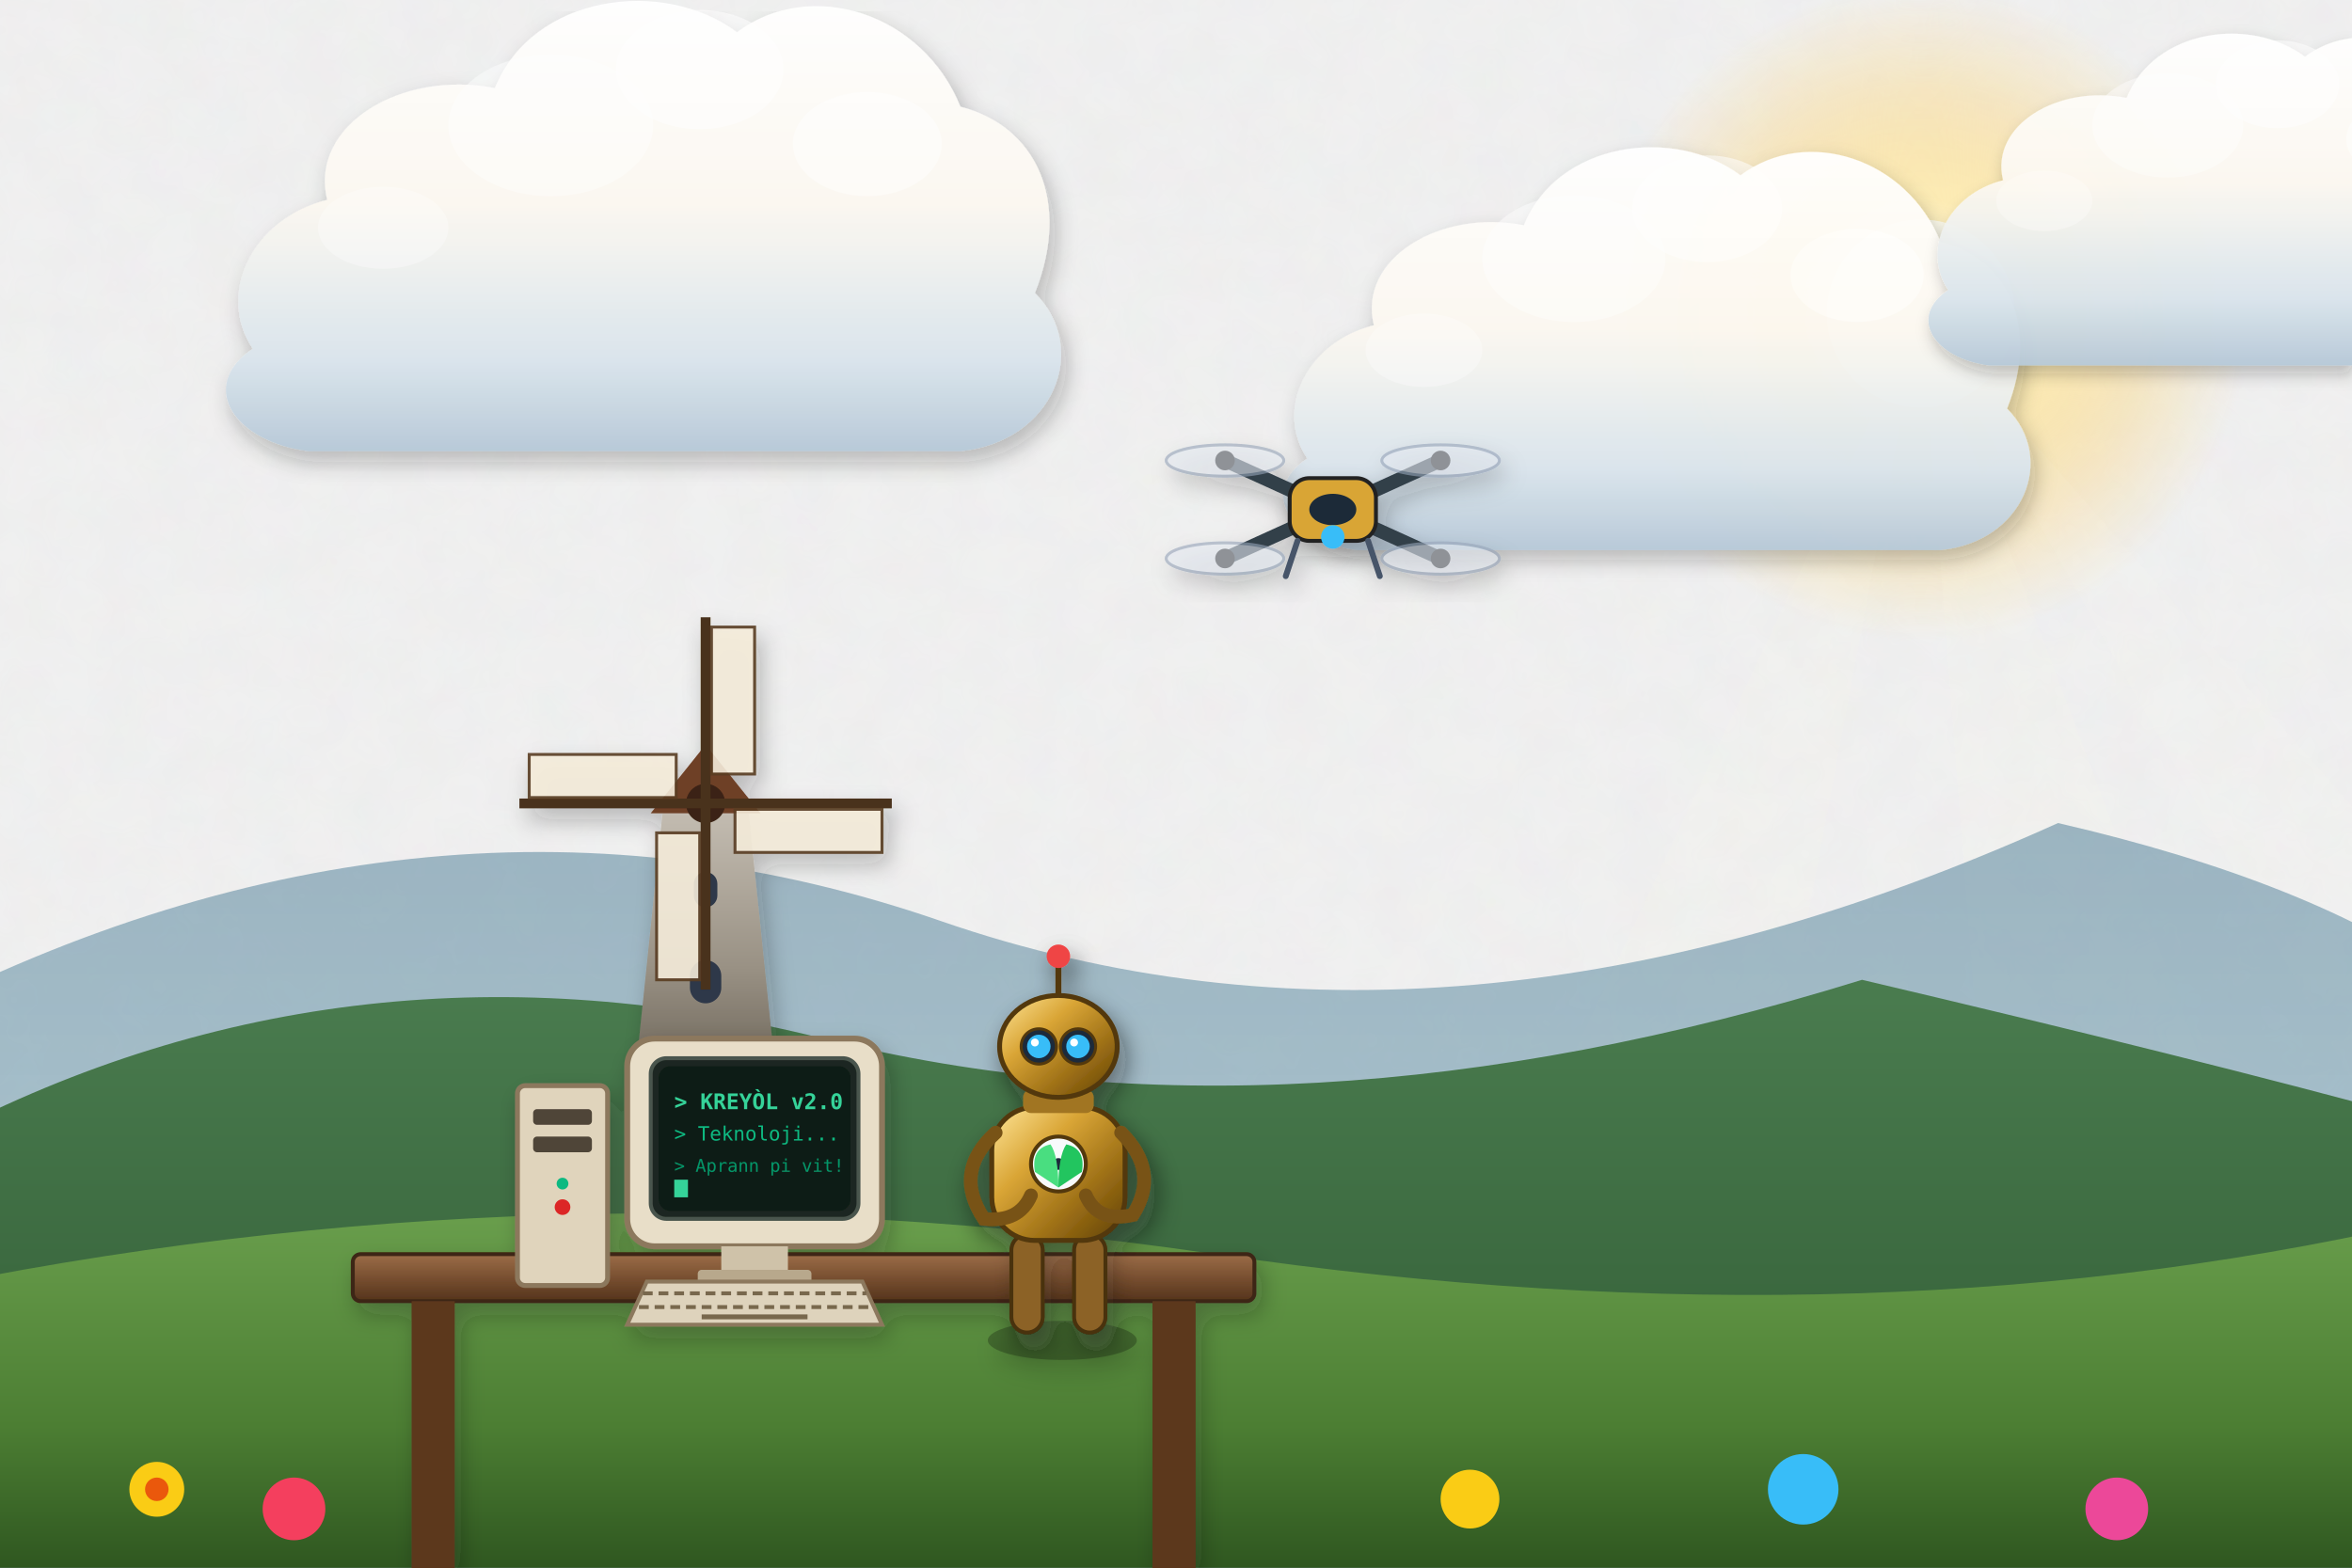
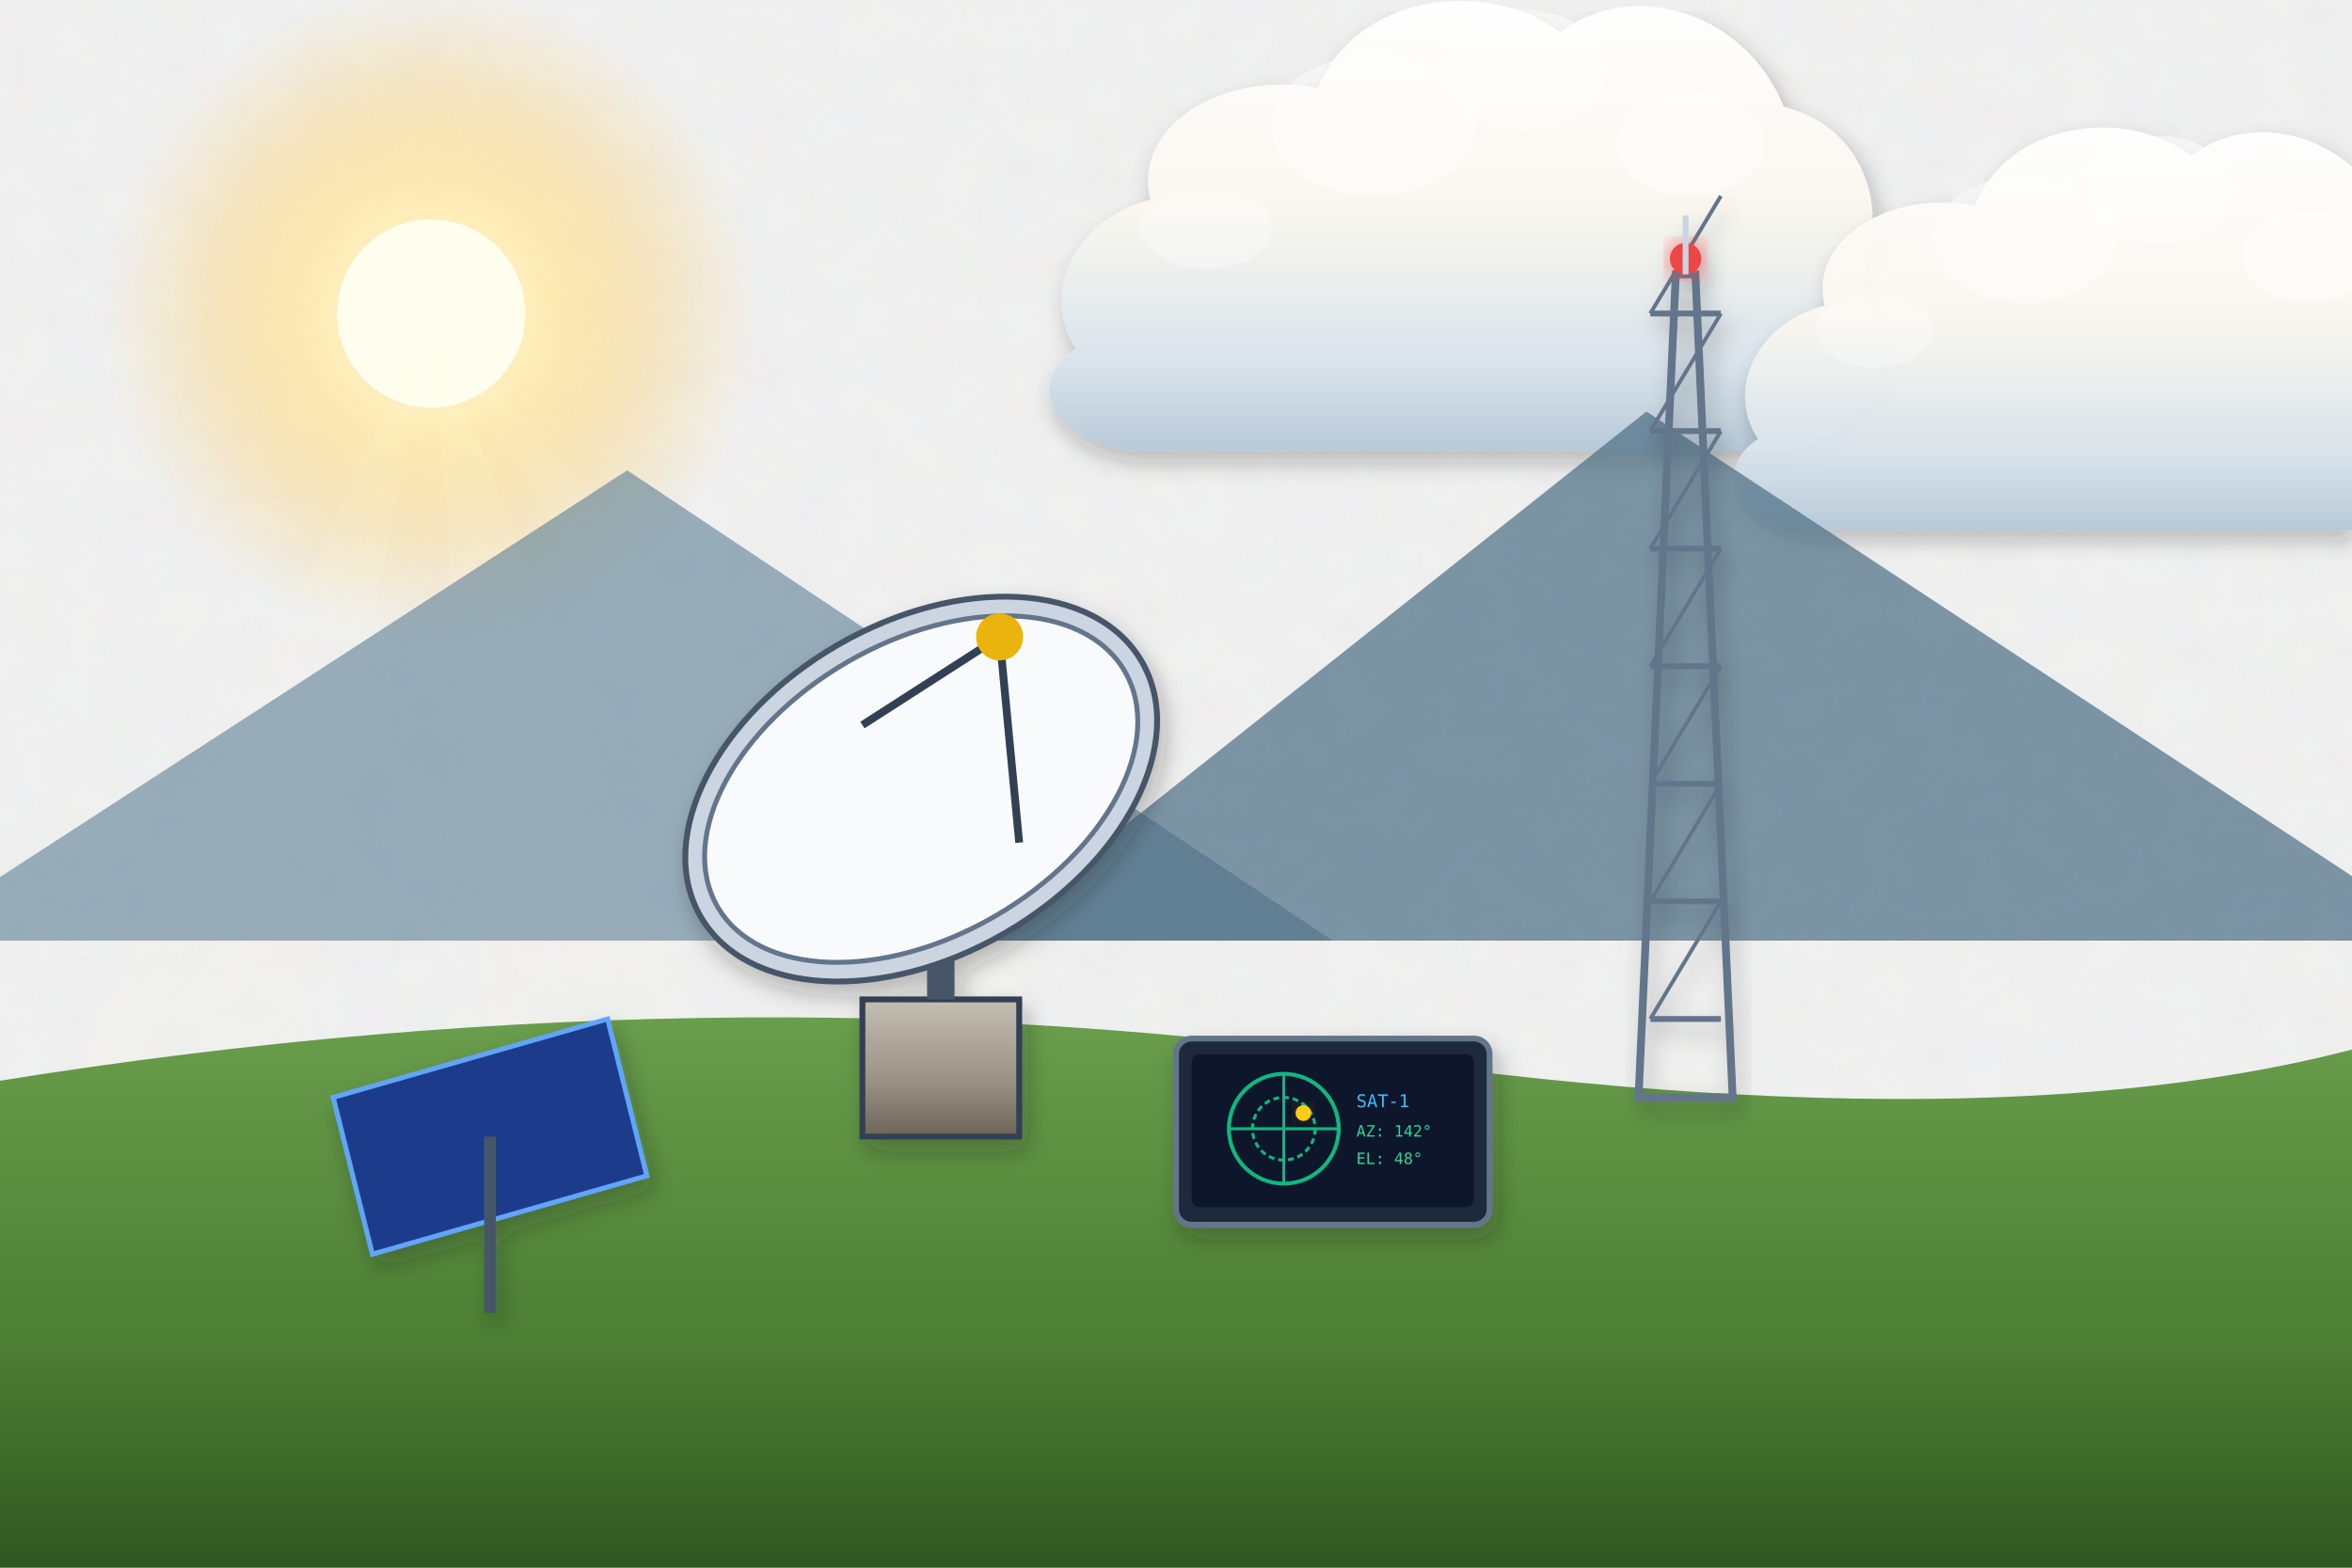
<svg xmlns="http://www.w3.org/2000/svg" viewBox="0 0 1200 800" width="1200" height="800">
  <defs>
    <filter id="ghibliPaper" x="0%" y="0%" width="100%" height="100%">
      <feTurbulence type="fractalNoise" baseFrequency="0.04" numOctaves="3" result="noise" seed="42" />
      <feColorMatrix type="matrix" values="1 0 0 0 0  0 1 0 0 0  0 0 1 0 0  0 0 0 0.035 0" in="noise" result="coloredNoise" />
      <feComposite operator="in" in2="SourceGraphic" />
    </filter>
    <filter id="softGlow" x="-20%" y="-20%" width="140%" height="140%">
      <feGaussianBlur stdDeviation="8" result="blur" />
      <feComposite in="SourceGraphic" in2="blur" operator="over" />
    </filter>
    <filter id="dropShadow" x="-20%" y="-20%" width="140%" height="140%">
      <feDropShadow dx="3" dy="6" stdDeviation="6" flood-color="#141e28" flood-opacity="0.28" />
    </filter>
    <linearGradient id="skyDay" x1="0" y1="0" x2="0" y2="1">
      <stop offset="0%" stop-color="#236ca7" />
      <stop offset="35%" stop-color="#5fa3d6" />
      <stop offset="70%" stop-color="#b8e1f2" />
      <stop offset="100%" stop-color="#fdf3dc" />
    </linearGradient>
    <linearGradient id="skySunset" x1="0" y1="0" x2="0" y2="1">
      <stop offset="0%" stop-color="#31396b" />
      <stop offset="35%" stop-color="#73507b" />
      <stop offset="65%" stop-color="#cb6b5c" />
      <stop offset="85%" stop-color="#f29e5a" />
      <stop offset="100%" stop-color="#fedaa2" />
    </linearGradient>
    <linearGradient id="skyDusk" x1="0" y1="0" x2="0" y2="1">
      <stop offset="0%" stop-color="#121832" />
      <stop offset="40%" stop-color="#262f56" />
      <stop offset="70%" stop-color="#4e3d64" />
      <stop offset="90%" stop-color="#915264" />
      <stop offset="100%" stop-color="#d6846c" />
    </linearGradient>
    <linearGradient id="cloudBodyDay" x1="0" y1="0" x2="0" y2="1">
      <stop offset="0%" stop-color="#ffffff" />
      <stop offset="45%" stop-color="#fcf8f0" />
      <stop offset="80%" stop-color="#d9e4ec" />
      <stop offset="100%" stop-color="#b6c8d7" />
    </linearGradient>
    <linearGradient id="cloudBodySunset" x1="0" y1="0" x2="0" y2="1">
      <stop offset="0%" stop-color="#fff5e6" />
      <stop offset="40%" stop-color="#fbd0a5" />
      <stop offset="75%" stop-color="#cf8ca0" />
      <stop offset="100%" stop-color="#7e607c" />
    </linearGradient>
    <radialGradient id="sunGlowDay" cx="50%" cy="50%" r="50%">
      <stop offset="0%" stop-color="#fffced" stop-opacity="1" />
      <stop offset="35%" stop-color="#ffebaa" stop-opacity="0.85" />
      <stop offset="70%" stop-color="#ffd573" stop-opacity="0.35" />
      <stop offset="100%" stop-color="#ffd573" stop-opacity="0" />
    </radialGradient>
    <radialGradient id="sunGlowSunset" cx="50%" cy="50%" r="50%">
      <stop offset="0%" stop-color="#fff8db" stop-opacity="1" />
      <stop offset="30%" stop-color="#ffb753" stop-opacity="0.9" />
      <stop offset="65%" stop-color="#f46e45" stop-opacity="0.4" />
      <stop offset="100%" stop-color="#e04a43" stop-opacity="0" />
    </radialGradient>
    <linearGradient id="hillDistant" x1="0" y1="0" x2="0" y2="1">
      <stop offset="0%" stop-color="#6e94a8" />
      <stop offset="100%" stop-color="#93b9c7" />
    </linearGradient>
    <linearGradient id="hillMid" x1="0" y1="0" x2="0" y2="1">
      <stop offset="0%" stop-color="#4a7c4f" />
      <stop offset="50%" stop-color="#3c6a40" />
      <stop offset="100%" stop-color="#2d5231" />
    </linearGradient>
    <linearGradient id="hillNear" x1="0" y1="0" x2="0" y2="1">
      <stop offset="0%" stop-color="#699e4c" />
      <stop offset="60%" stop-color="#4c7e33" />
      <stop offset="100%" stop-color="#2f5720" />
    </linearGradient>
    <linearGradient id="woodTone" x1="0" y1="0" x2="0" y2="1">
      <stop offset="0%" stop-color="#9c6d48" />
      <stop offset="50%" stop-color="#784f30" />
      <stop offset="100%" stop-color="#55341c" />
    </linearGradient>
    <linearGradient id="brassTone" x1="0" y1="0" x2="1" y2="1">
      <stop offset="0%" stop-color="#ffe699" />
      <stop offset="35%" stop-color="#d9a536" />
      <stop offset="70%" stop-color="#996c14" />
      <stop offset="100%" stop-color="#5e4007" />
    </linearGradient>
    <linearGradient id="stoneTone" x1="0" y1="0" x2="0" y2="1">
      <stop offset="0%" stop-color="#c5beb3" />
      <stop offset="60%" stop-color="#999184" />
      <stop offset="100%" stop-color="#6c6458" />
    </linearGradient>
    <linearGradient id="waterTone" x1="0" y1="0" x2="0" y2="1">
      <stop offset="0%" stop-color="#47a5be" />
      <stop offset="50%" stop-color="#2a7796" />
      <stop offset="100%" stop-color="#144d6a" />
    </linearGradient>
  </defs>
  <rect width="1200" height="800" fill="url(#skyDay)" filter="url(#ghibliPaper)" />
  <g>
-     <circle cx="980" cy="160" r="168" fill="url(#sunGlowDay)" />
-     <circle cx="980" cy="160" r="48" fill="#fffded" />
-     <polygon points="980,160 680,800 860,800" fill="#fffbe6" opacity="0.08" />
-     <polygon points="980,160 1030,800 1220,800" fill="#fffbe6" opacity="0.08" />
-     <polygon points="980,160 1340,800 1540,800" fill="#fffbe6" opacity="0.06" />
+     <circle cx="220" cy="160" r="168" fill="url(#sunGlowDay)" />
+     <circle cx="220" cy="160" r="48" fill="#fffded" />
+     <polygon points="220,160 -80,800 100,800" fill="#fffbe6" opacity="0.08" />
+     <polygon points="220,160 270,800 460,800" fill="#fffbe6" opacity="0.08" />
+     <polygon points="220,160 580,800 780,800" fill="#fffbe6" opacity="0.06" />
  </g>
-   <g transform="translate(300, 140) scale(0.95)" opacity="0.95">
+   <g transform="translate(720, 140) scale(0.95)" opacity="0.95">
    <path d="M-180,40        C-200,10 -180,-30 -140,-40        C-150,-80 -100,-110 -50,-100        C-30,-150 40,-160 80,-130        C120,-160 180,-140 200,-90        C240,-80 260,-40 240,10        C270,40 250,90 200,95        L-150,95        C-190,90 -210,60 -180,40 Z" fill="url(#cloudBodyDay)" filter="url(#dropShadow)" />
    <ellipse cx="60" cy="-110" rx="45" ry="32" fill="#ffffff" opacity="0.55" />
    <ellipse cx="-20" cy="-80" rx="55" ry="38" fill="#ffffff" opacity="0.45" />
    <ellipse cx="150" cy="-70" rx="40" ry="28" fill="#ffffff" opacity="0.5" />
    <ellipse cx="-110" cy="-25" rx="35" ry="22" fill="#ffffff" opacity="0.35" />
  </g>
-   <g transform="translate(820, 200) scale(0.85)" opacity="0.95">
+   <g transform="translate(1050, 190) scale(0.85)" opacity="0.95">
    <path d="M-180,40        C-200,10 -180,-30 -140,-40        C-150,-80 -100,-110 -50,-100        C-30,-150 40,-160 80,-130        C120,-160 180,-140 200,-90        C240,-80 260,-40 240,10        C270,40 250,90 200,95        L-150,95        C-190,90 -210,60 -180,40 Z" fill="url(#cloudBodyDay)" filter="url(#dropShadow)" />
    <ellipse cx="60" cy="-110" rx="45" ry="32" fill="#ffffff" opacity="0.55" />
    <ellipse cx="-20" cy="-80" rx="55" ry="38" fill="#ffffff" opacity="0.45" />
    <ellipse cx="150" cy="-70" rx="40" ry="28" fill="#ffffff" opacity="0.5" />
    <ellipse cx="-110" cy="-25" rx="35" ry="22" fill="#ffffff" opacity="0.35" />
  </g>
-   <g transform="translate(1120, 120) scale(0.7)" opacity="0.95">
-     <path d="M-180,40        C-200,10 -180,-30 -140,-40        C-150,-80 -100,-110 -50,-100        C-30,-150 40,-160 80,-130        C120,-160 180,-140 200,-90        C240,-80 260,-40 240,10        C270,40 250,90 200,95        L-150,95        C-190,90 -210,60 -180,40 Z" fill="url(#cloudBodyDay)" filter="url(#dropShadow)" />
-     <ellipse cx="60" cy="-110" rx="45" ry="32" fill="#ffffff" opacity="0.55" />
-     <ellipse cx="-20" cy="-80" rx="55" ry="38" fill="#ffffff" opacity="0.45" />
-     <ellipse cx="150" cy="-70" rx="40" ry="28" fill="#ffffff" opacity="0.5" />
-     <ellipse cx="-110" cy="-25" rx="35" ry="22" fill="#ffffff" opacity="0.35" />
+   <polygon points="-50,480 320,240 680,480" fill="#5b7f95" opacity="0.6" />
+   <polygon points="500,480 840,210 1250,480" fill="#4a6e84" opacity="0.7" />
+   <path d="M-50,560 Q340,490 700,540 T1250,520 L1250,800 L-50,800 Z" fill="url(#hillNear)" />
+   <g transform="translate(860, 200)" filter="url(#dropShadow)">
+     <polygon points="-24,360 24,360 5,-60 -5,-60" fill="none" stroke="#64748b" stroke-width="4" />
+     <line x1="-18" y1="320" x2="18" y2="320" stroke="#64748b" stroke-width="3" />
+     <line x1="-18" y1="320" x2="18" y2="260" stroke="#64748b" stroke-width="2" />
+     <line x1="-18" y1="260" x2="18" y2="260" stroke="#64748b" stroke-width="3" />
+     <line x1="-18" y1="260" x2="18" y2="200" stroke="#64748b" stroke-width="2" />
+     <line x1="-18" y1="200" x2="18" y2="200" stroke="#64748b" stroke-width="3" />
+     <line x1="-18" y1="200" x2="18" y2="140" stroke="#64748b" stroke-width="2" />
+     <line x1="-18" y1="140" x2="18" y2="140" stroke="#64748b" stroke-width="3" />
+     <line x1="-18" y1="140" x2="18" y2="80" stroke="#64748b" stroke-width="2" />
+     <line x1="-18" y1="80" x2="18" y2="80" stroke="#64748b" stroke-width="3" />
+     <line x1="-18" y1="80" x2="18" y2="20" stroke="#64748b" stroke-width="2" />
+     <line x1="-18" y1="20" x2="18" y2="20" stroke="#64748b" stroke-width="3" />
+     <line x1="-18" y1="20" x2="18" y2="-40" stroke="#64748b" stroke-width="2" />
+     <line x1="-18" y1="-40" x2="18" y2="-40" stroke="#64748b" stroke-width="3" />
+     <line x1="-18" y1="-40" x2="18" y2="-100" stroke="#64748b" stroke-width="2" />
+     <circle cx="0" cy="-68" r="8" fill="#ef4444" filter="url(#softGlow)" />
+     <line x1="0" y1="-60" x2="0" y2="-90" stroke="#cbd5e1" stroke-width="3" />
  </g>
-   <path d="M-50,520 Q220,380 480,470 T1050,420 Q1180,450 1250,500 L1250,800 L-50,800 Z" fill="url(#hillDistant)" opacity="0.65" />
-   <path d="M-30,580 Q180,470 420,530 T950,500 Q1120,540 1230,570 L1230,800 L-30,800 Z" fill="url(#hillMid)" />
-   <g transform="translate(360, 460)" filter="url(#dropShadow)">
-     <path d="M-36,90 L-22,-45 Q0,-55 22,-45 L36,90 Z" fill="url(#stoneTone)" />
-     <path d="M-28,-45 L0,-80 L28,-45 Z" fill="#6e3f28" />
-     <rect x="-6" y="-15" width="12" height="18" rx="6" fill="#2d3748" />
-     <rect x="-8" y="30" width="16" height="22" rx="8" fill="#2d3748" />
-     <g transform="translate(0, -50)">
-       <circle cx="0" cy="0" r="10" fill="#3a2312" />
-       <line x1="0" y1="0" x2="0" y2="-95" stroke="#4a301a" stroke-width="5" />
-       <rect x="3" y="-90" width="22" height="75" fill="#f4ebd9" opacity="0.9" stroke="#5a3d24" stroke-width="1.5" />
-       <line x1="0" y1="0" x2="95" y2="0" stroke="#4a301a" stroke-width="5" />
-       <rect x="15" y="3" width="75" height="22" fill="#f4ebd9" opacity="0.9" stroke="#5a3d24" stroke-width="1.5" />
-       <line x1="0" y1="0" x2="0" y2="95" stroke="#4a301a" stroke-width="5" />
-       <rect x="-25" y="15" width="22" height="75" fill="#f4ebd9" opacity="0.9" stroke="#5a3d24" stroke-width="1.5" />
-       <line x1="0" y1="0" x2="-95" y2="0" stroke="#4a301a" stroke-width="5" />
-       <rect x="-90" y="-25" width="75" height="22" fill="#f4ebd9" opacity="0.9" stroke="#5a3d24" stroke-width="1.5" />
-     </g>
+   <g transform="translate(480, 420)" filter="url(#dropShadow)">
+     <rect x="-40" y="90" width="80" height="70" fill="url(#stoneTone)" stroke="#334155" stroke-width="3" />
+     <line x1="0" y1="90" x2="0" y2="10" stroke="#475569" stroke-width="14" />
+     <ellipse cx="0" cy="-20" rx="130" ry="85" fill="#cbd5e1" stroke="#475569" stroke-width="3" transform="rotate(-30)" />
+     <ellipse cx="0" cy="-20" rx="120" ry="75" fill="#f8fafc" stroke="#64748b" stroke-width="2.5" transform="rotate(-30)" />
+     <line x1="-40" y1="-50" x2="30" y2="-95" stroke="#334155" stroke-width="4" />
+     <line x1="40" y1="10" x2="30" y2="-95" stroke="#334155" stroke-width="4" />
+     <circle cx="30" cy="-95" r="12" fill="#eab308" />
  </g>
-   <path d="M-50,660 Q280,590 620,640 T1250,620 L1250,800 L-50,800 Z" fill="url(#hillNear)" />
-   <g transform="translate(680, 260)" filter="url(#dropShadow)">
-     <line x1="-55" y1="-25" x2="55" y2="25" stroke="#333f48" stroke-width="7" stroke-linecap="round" />
-     <line x1="-55" y1="25" x2="55" y2="-25" stroke="#333f48" stroke-width="7" stroke-linecap="round" />
-     <rect x="-22" y="-16" width="44" height="32" rx="10" fill="#d9a536" stroke="#222" stroke-width="2" />
-     <ellipse cx="0" cy="0" rx="12" ry="8" fill="#1b2a38" />
-     <circle cx="0" cy="14" r="6" fill="#38bdf8" />
-     <g transform="translate(-55, -25)">
-       <circle cx="0" cy="0" r="5" fill="#111" />
-       <ellipse cx="0" cy="0" rx="30" ry="8" fill="#e2e8f0" opacity="0.6" stroke="#94a3b8" stroke-width="1.5" />
-     </g>
-     <g transform="translate(55, -25)">
-       <circle cx="0" cy="0" r="5" fill="#111" />
-       <ellipse cx="0" cy="0" rx="30" ry="8" fill="#e2e8f0" opacity="0.6" stroke="#94a3b8" stroke-width="1.5" />
-     </g>
-     <g transform="translate(-55, 25)">
-       <circle cx="0" cy="0" r="5" fill="#111" />
-       <ellipse cx="0" cy="0" rx="30" ry="8" fill="#e2e8f0" opacity="0.6" stroke="#94a3b8" stroke-width="1.5" />
-     </g>
-     <g transform="translate(55, 25)">
-       <circle cx="0" cy="0" r="5" fill="#111" />
-       <ellipse cx="0" cy="0" rx="30" ry="8" fill="#e2e8f0" opacity="0.6" stroke="#94a3b8" stroke-width="1.5" />
-     </g>
-     <path d="M-18,16 L-24,34 M18,16 L24,34" stroke="#475569" stroke-width="3" stroke-linecap="round" />
+   <g transform="translate(240, 560)" filter="url(#dropShadow)">
+     <polygon points="-70,0 70,-40 90,40 -50,80" fill="#1e3a8a" stroke="#60a5fa" stroke-width="2.5" />
+     <line x1="10" y1="20" x2="10" y2="110" stroke="#475569" stroke-width="6" />
  </g>
-   <g transform="translate(180, 570)" filter="url(#dropShadow)">
-     <rect x="0" y="70" width="460" height="24" rx="4" fill="url(#woodTone)" stroke="#3e2515" stroke-width="2" />
-     <rect x="30" y="94" width="22" height="140" fill="#5c381e" />
-     <rect x="408" y="94" width="22" height="140" fill="#5c381e" />
-     <g transform="translate(140, -40)">
-       <rect x="0" y="0" width="130" height="106" rx="14" fill="#e8dec8" stroke="#8c785d" stroke-width="3" />
-       <rect x="12" y="10" width="106" height="82" rx="8" fill="#1e2822" stroke="#4a554d" stroke-width="2" />
-       <rect x="16" y="14" width="98" height="74" rx="6" fill="#0f1f17" />
-       <text x="24" y="36" font-family="monospace" font-size="11" font-weight="bold" fill="#34d399">&gt; KREYÒL v2.0</text>
-       <text x="24" y="52" font-family="monospace" font-size="10" fill="#10b981">&gt; Teknoloji...</text>
-       <text x="24" y="68" font-family="monospace" font-size="9" fill="#059669">&gt; Aprann pi vit!</text>
-       <rect x="24" y="72" width="7" height="9" fill="#34d399">
-         <animate attributeName="opacity" values="1;0;1" dur="1s" repeatCount="indefinite" />
-       </rect>
-       <rect x="48" y="106" width="34" height="12" fill="#cfc2a9" />
-       <rect x="36" y="118" width="58" height="8" rx="2" fill="#b8a88c" />
-       <rect x="-56" y="24" width="46" height="102" rx="4" fill="#e0d4bc" stroke="#8c785d" stroke-width="2.5" />
-       <rect x="-48" y="36" width="30" height="8" rx="2" fill="#504537" />
-       <rect x="-48" y="50" width="30" height="8" rx="2" fill="#504537" />
-       <circle cx="-33" cy="74" r="3" fill="#10b981" />
-       <circle cx="-33" cy="86" r="4" fill="#dc2626" />
-       <polygon points="10,124 120,124 130,146 0,146" fill="#ded3bc" stroke="#8c785d" stroke-width="2" />
-       <line x1="8" y1="130" x2="122" y2="130" stroke="#78674d" stroke-width="2" stroke-dasharray="5 3" />
-       <line x1="6" y1="137" x2="124" y2="137" stroke="#78674d" stroke-width="2" stroke-dasharray="5 3" />
-       <line x1="38" y1="142" x2="92" y2="142" stroke="#78674d" stroke-width="2.5" />
-     </g>
-     <g transform="translate(360, -30)" filter="url(#dropShadow)">
-       <ellipse cx="2" cy="144" rx="38" ry="10" fill="#000000" opacity="0.25" />
-       <rect x="-24" y="90" width="16" height="50" rx="8" fill="#8c6227" stroke="#4a320f" stroke-width="2" />
-       <rect x="8" y="90" width="16" height="50" rx="8" fill="#8c6227" stroke="#4a320f" stroke-width="2" />
-       <rect x="-34" y="25" width="68" height="68" rx="22" fill="url(#brassTone)" stroke="#52390a" stroke-width="2.5" />
-       <circle cx="0" cy="54" r="14" fill="#f8fafc" stroke="#52390a" stroke-width="2" />
-       <line x1="0" y1="54" x2="8" y2="48" stroke="#dc2626" stroke-width="2" />
-       <circle cx="0" cy="54" r="3" fill="#1e293b" />
-       <rect x="-18" y="16" width="36" height="12" rx="4" fill="#a17521" />
-       <ellipse cx="0" cy="-6" rx="30" ry="26" fill="url(#brassTone)" stroke="#52390a" stroke-width="2.5" />
-       <circle cx="-10" cy="-6" r="9" fill="#1e293b" stroke="#52390a" stroke-width="1.5" />
-       <circle cx="-10" cy="-6" r="6" fill="#38bdf8" />
-       <circle cx="-12" cy="-8" r="2" fill="#ffffff" />
-       <circle cx="10" cy="-6" r="9" fill="#1e293b" stroke="#52390a" stroke-width="1.5" />
-       <circle cx="10" cy="-6" r="6" fill="#38bdf8" />
-       <circle cx="8" cy="-8" r="2" fill="#ffffff" />
-       <line x1="0" y1="-32" x2="0" y2="-48" stroke="#52390a" stroke-width="3" />
-       <circle cx="0" cy="-52" r="6" fill="#ef4444" />
-       <path d="M-32,38 Q-54,58 -38,82 Q-20,84 -14,70" fill="none" stroke="#785315" stroke-width="7" stroke-linecap="round" />
-       <path d="M32,38 Q52,58 38,80 Q20,84 14,70" fill="none" stroke="#785315" stroke-width="7" stroke-linecap="round" />
-       <path d="M0,66 Q0,50 4,44 Q14,46 12,58 Z" fill="#22c55e" />
-       <path d="M0,66 Q0,50 -4,44 Q-14,46 -12,58 Z" fill="#4ade80" />
-     </g>
-   </g>
-   <g transform="translate(0, 750)">
-     <circle cx="80" cy="10" r="14" fill="#facc15" />
-     <circle cx="80" cy="10" r="6" fill="#ea580c" />
-     <circle cx="150" cy="20" r="16" fill="#f43f5e" />
-     <circle cx="750" cy="15" r="15" fill="#facc15" />
-     <circle cx="920" cy="10" r="18" fill="#38bdf8" />
-     <circle cx="1080" cy="20" r="16" fill="#ec4899" />
+   <g transform="translate(680, 600)" filter="url(#dropShadow)">
+     <rect x="-80" y="-70" width="160" height="95" rx="8" fill="#1e293b" stroke="#64748b" stroke-width="3" />
+     <rect x="-72" y="-62" width="144" height="78" rx="4" fill="#0f172a" />
+     <circle cx="-25" cy="-24" r="28" fill="none" stroke="#10b981" stroke-width="2" />
+     <circle cx="-25" cy="-24" r="16" fill="none" stroke="#10b981" stroke-width="1.5" stroke-dasharray="3 2" />
+     <line x1="-25" y1="-52" x2="-25" y2="4" stroke="#10b981" stroke-width="1.5" />
+     <line x1="-53" y1="-24" x2="3" y2="-24" stroke="#10b981" stroke-width="1.5" />
+     <circle cx="-15" cy="-32" r="4" fill="#facc15" filter="url(#softGlow)" />
+     <text x="12" y="-35" font-family="monospace" font-size="9" fill="#38bdf8">SAT-1</text>
+     <text x="12" y="-20" font-family="monospace" font-size="8" fill="#34d399">AZ: 142°</text>
+     <text x="12" y="-6" font-family="monospace" font-size="8" fill="#34d399">EL: 48°</text>
  </g>
</svg>
